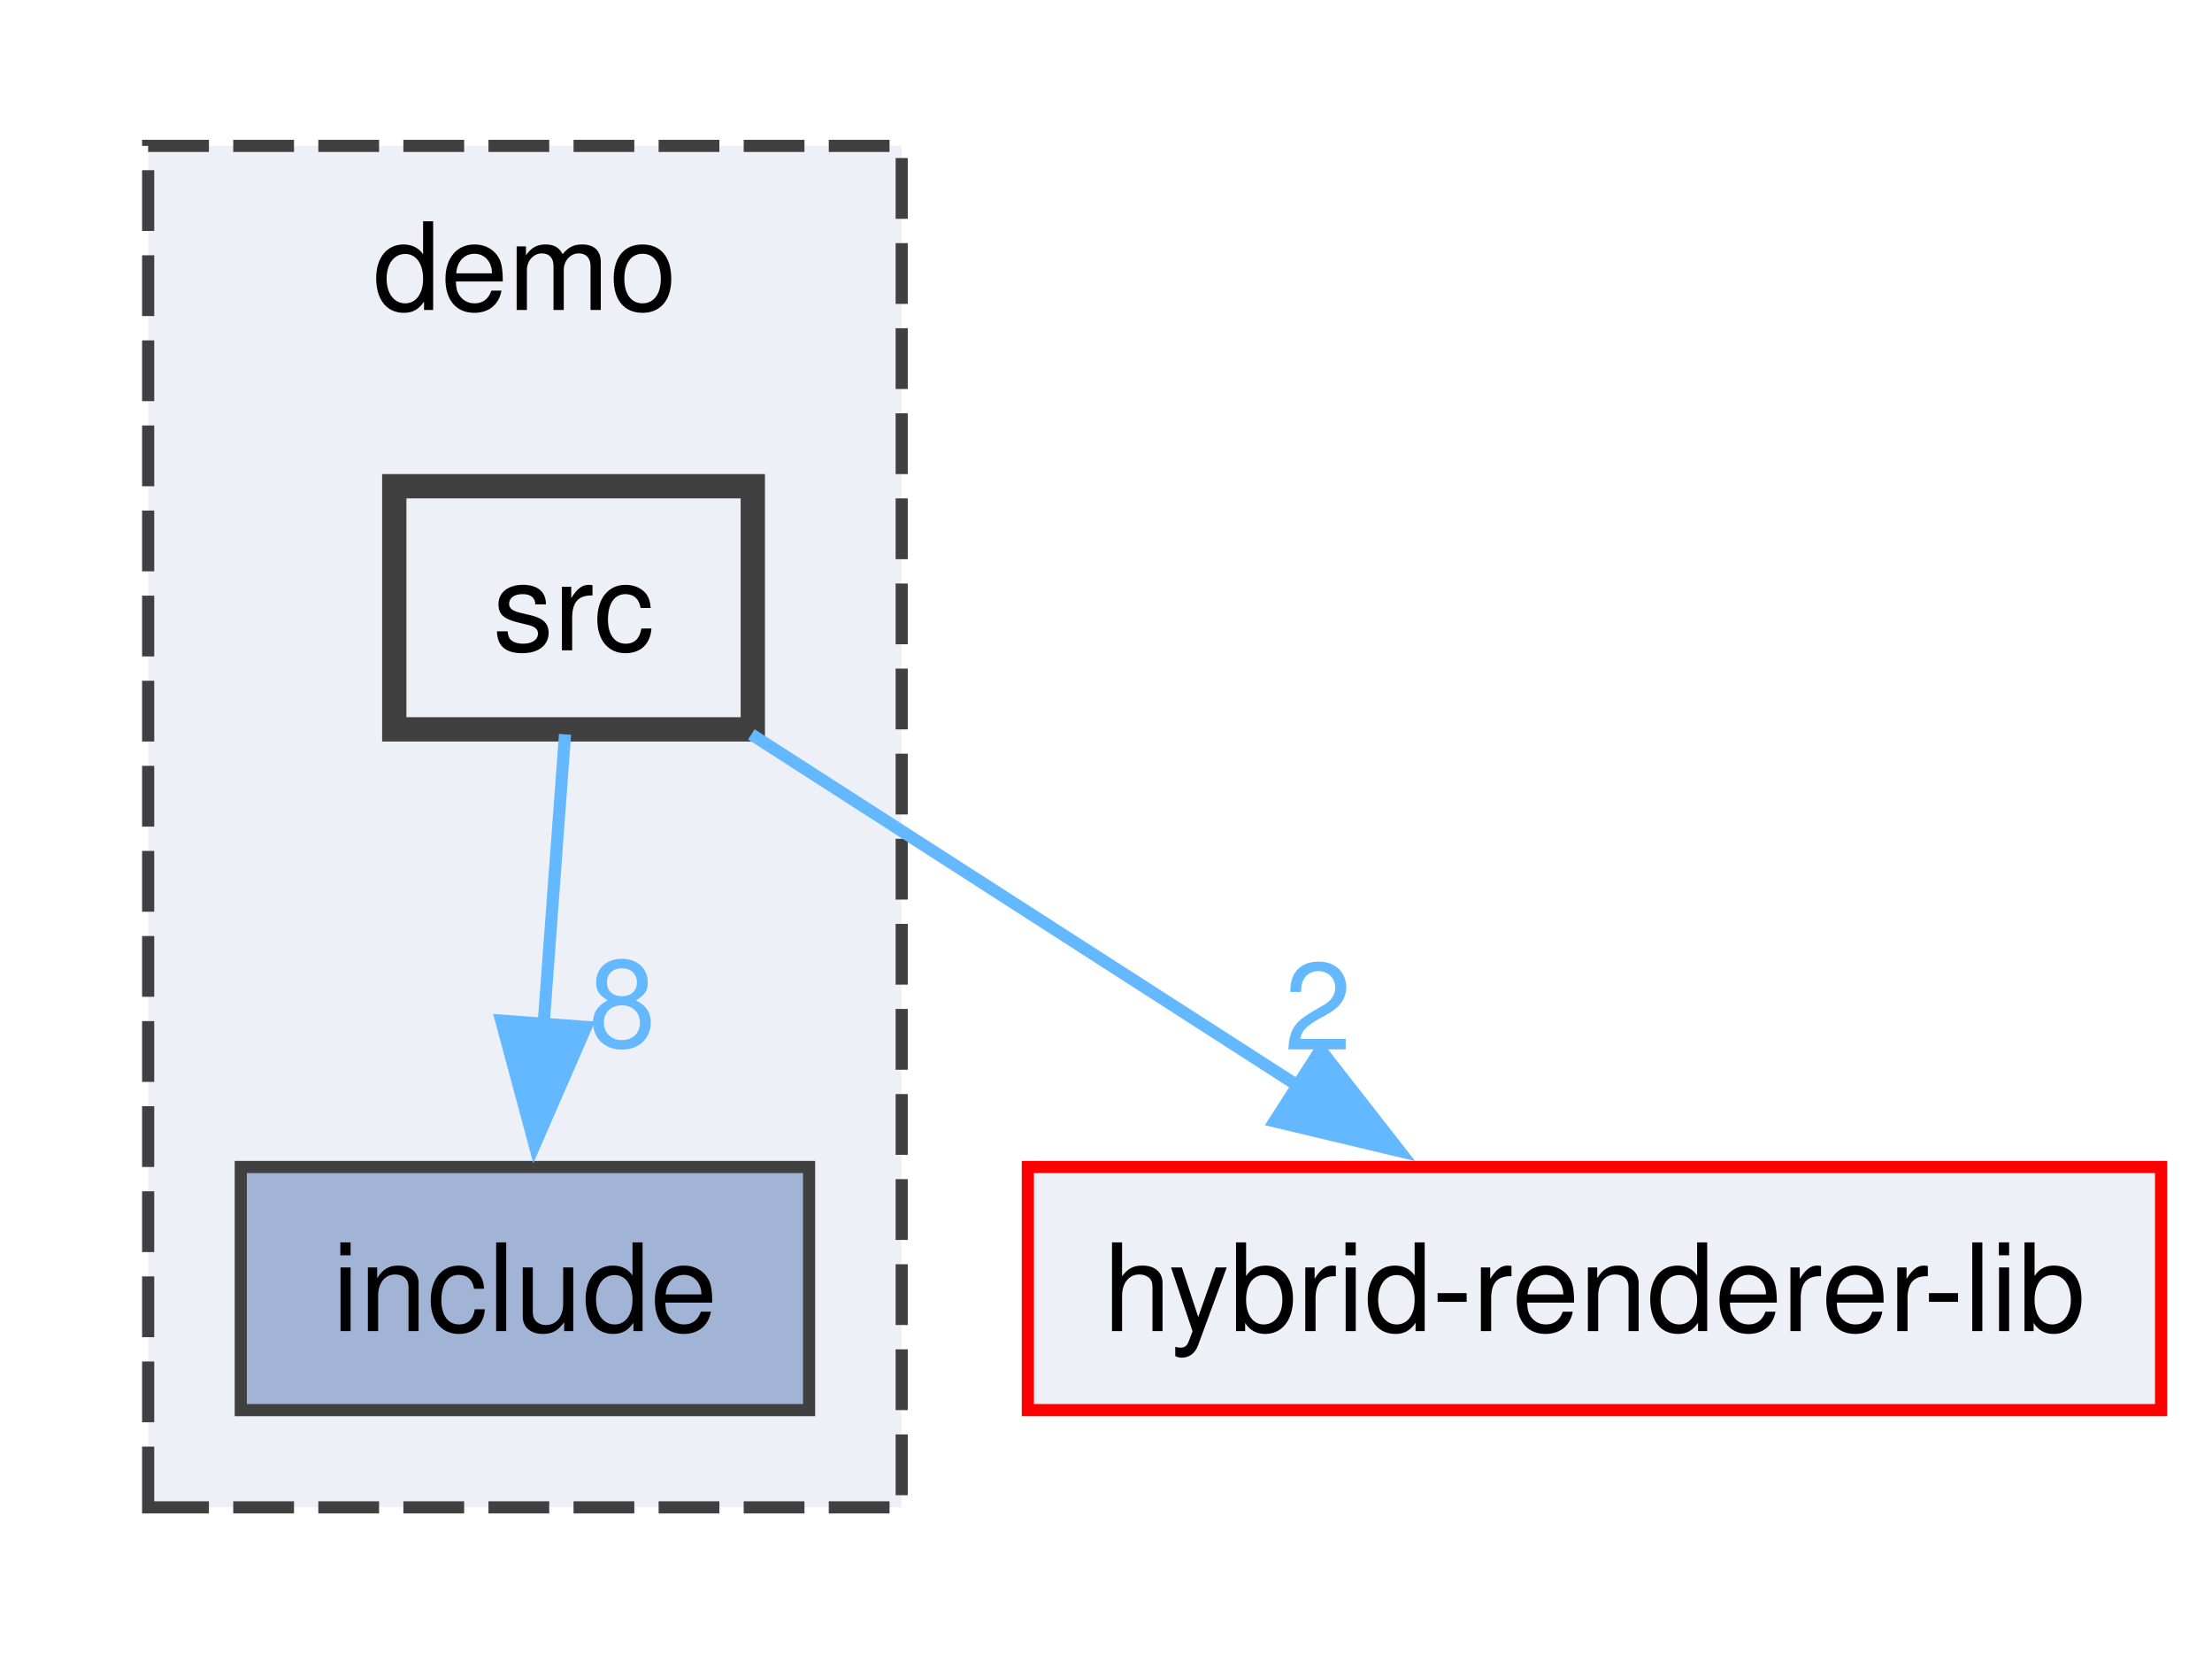
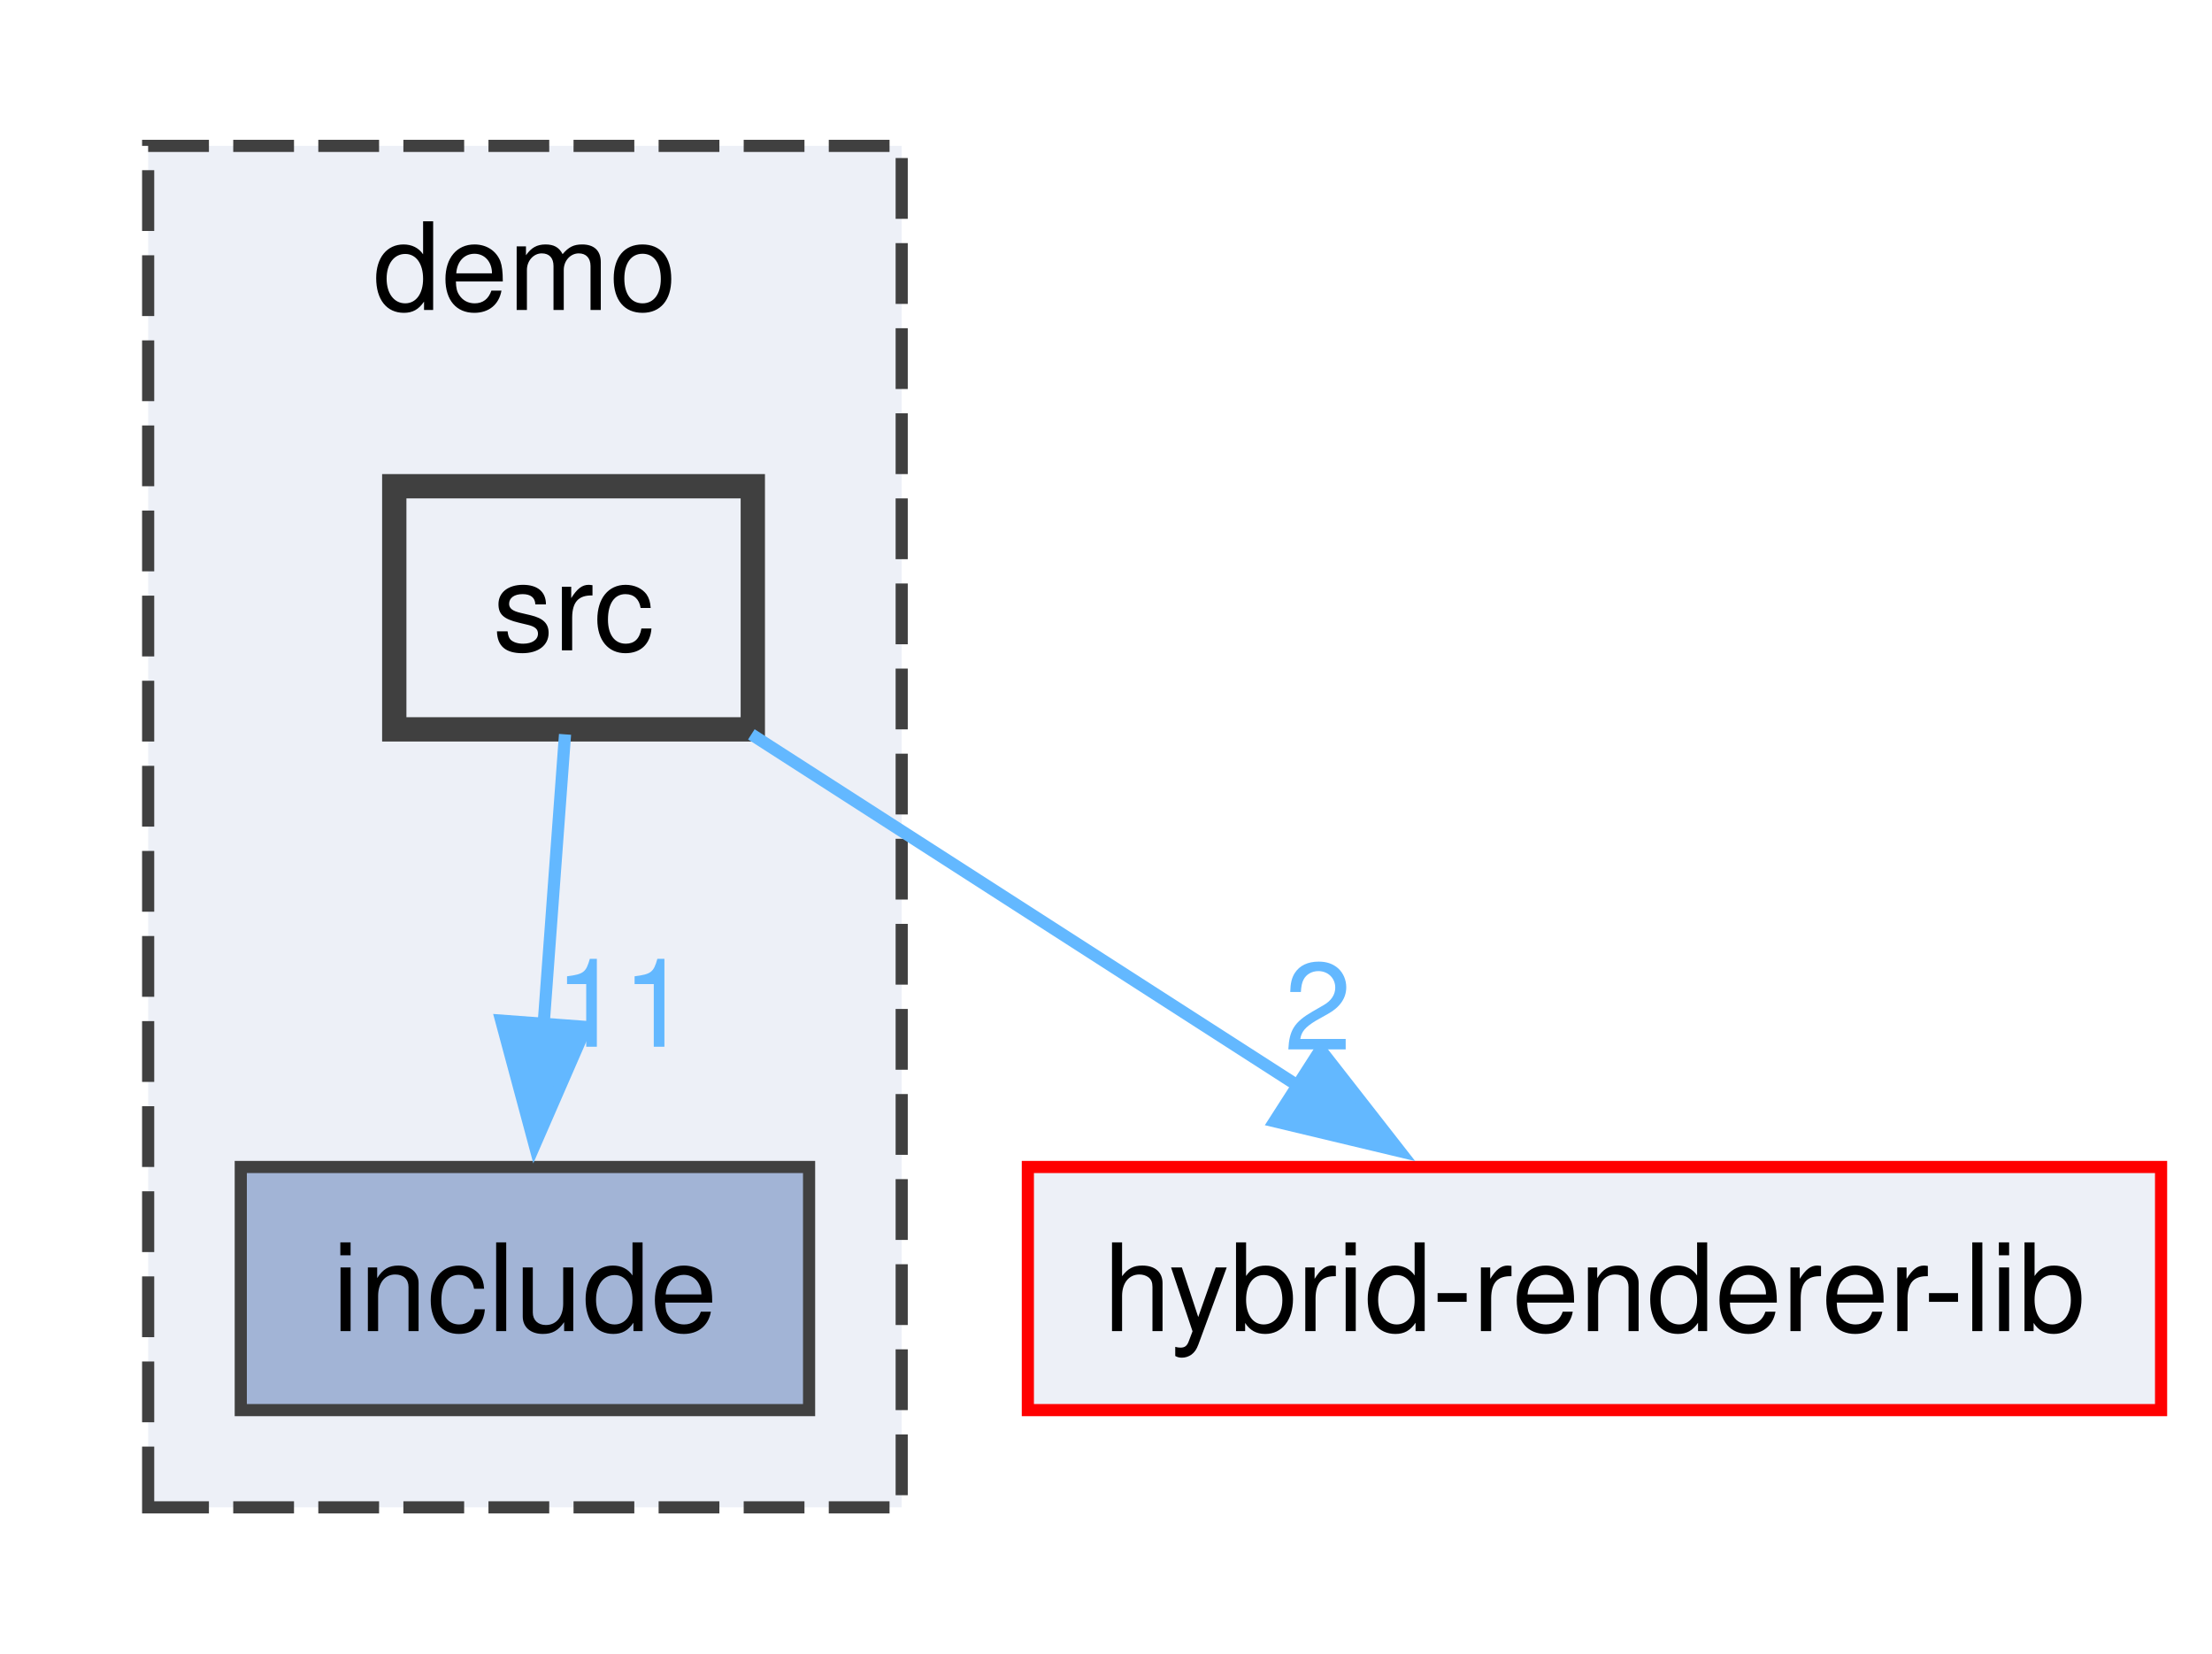
<svg xmlns="http://www.w3.org/2000/svg" xmlns:xlink="http://www.w3.org/1999/xlink" width="182pt" height="136pt" viewBox="0.00 0.00 181.62 136.00">
  <g id="graph0" class="graph" transform="scale(1 1) rotate(0) translate(4 132)">
    <g id="clust1" class="cluster">
      <g id="a_clust1">
        <a xlink:href="dir_b6c2a257bfab6380ca9b3cb94b12cb25.html" target="_top" xlink:title="demo">
          <polygon fill="#edf0f7" stroke="#404040" stroke-dasharray="5,2" points="8,-8 8,-120 70,-120 70,-8 8,-8" />
          <text text-anchor="middle" x="39" y="-106.5" font-family="Helvetica,sans-Serif" font-size="10.00">demo</text>
        </a>
      </g>
    </g>
    <g id="node1" class="node">
      <g id="a_node1">
        <a xlink:href="dir_c417fe8970694d961378a77eb346355e.html" target="_top" xlink:title="include">
          <polygon fill="#a2b4d6" stroke="#404040" points="62.38,-36 15.62,-36 15.62,-16 62.38,-16 62.38,-36" />
          <text text-anchor="middle" x="39" y="-22.5" font-family="Helvetica,sans-Serif" font-size="10.00">include</text>
        </a>
      </g>
    </g>
    <g id="node2" class="node">
      <g id="a_node2">
        <a xlink:href="dir_439e122854185c7ba7bec64e8a7afda2.html" target="_top" xlink:title="src">
          <polygon fill="#edf0f7" stroke="#404040" stroke-width="2" points="57.75,-92 28.25,-92 28.25,-72 57.75,-72 57.75,-92" />
          <text text-anchor="middle" x="43" y="-78.5" font-family="Helvetica,sans-Serif" font-size="10.00">src</text>
        </a>
      </g>
    </g>
    <g id="edge2" class="edge">
      <g id="a_edge2">
        <a xlink:href="dir_000013_000007.html" target="_top">
          <path fill="none" stroke="#63b8ff" d="M42.3,-71.59C41.82,-65.01 41.15,-55.96 40.54,-47.73" />
          <polygon fill="#63b8ff" stroke="#63b8ff" points="44.03,-47.52 39.8,-37.81 37.05,-48.04 44.03,-47.52" />
        </a>
      </g>
      <g id="a_edge2-headlabel">
-         <a xlink:href="dir_000013_000007.html" target="_top" xlink:title="8">
-           <text text-anchor="middle" x="47.01" y="-45.89" font-family="Helvetica,sans-Serif" font-size="10.00" fill="#63b8ff">8</text>
+         <a xlink:href="dir_000013_000007.html" target="_top" xlink:title="11">
+           <text text-anchor="middle" x="47.01" y="-45.89" font-family="Helvetica,sans-Serif" font-size="10.00" fill="#63b8ff">11</text>
        </a>
      </g>
    </g>
    <g id="node3" class="node">
      <g id="a_node3">
        <a xlink:href="dir_c3dc3d948fed51b5091fc60f82f6810f.html" target="_top" xlink:title="hybrid-renderer-lib">
          <polygon fill="#edf0f7" stroke="red" points="173.62,-36 80.38,-36 80.38,-16 173.62,-16 173.62,-36" />
          <text text-anchor="middle" x="127" y="-22.5" font-family="Helvetica,sans-Serif" font-size="10.00">hybrid-renderer-lib</text>
        </a>
      </g>
    </g>
    <g id="edge1" class="edge">
      <g id="a_edge1">
        <a xlink:href="dir_000013_000006.html" target="_top">
          <path fill="none" stroke="#63b8ff" d="M57.63,-71.59C70.08,-63.59 88.22,-51.93 102.82,-42.54" />
          <polygon fill="#63b8ff" stroke="#63b8ff" points="104.46,-45.65 110.98,-37.3 100.68,-39.76 104.46,-45.65" />
        </a>
      </g>
      <g id="a_edge1-headlabel">
        <a xlink:href="dir_000013_000006.html" target="_top" xlink:title="2">
          <text text-anchor="middle" x="104.25" y="-45.66" font-family="Helvetica,sans-Serif" font-size="10.00" fill="#63b8ff">2</text>
        </a>
      </g>
    </g>
  </g>
</svg>
